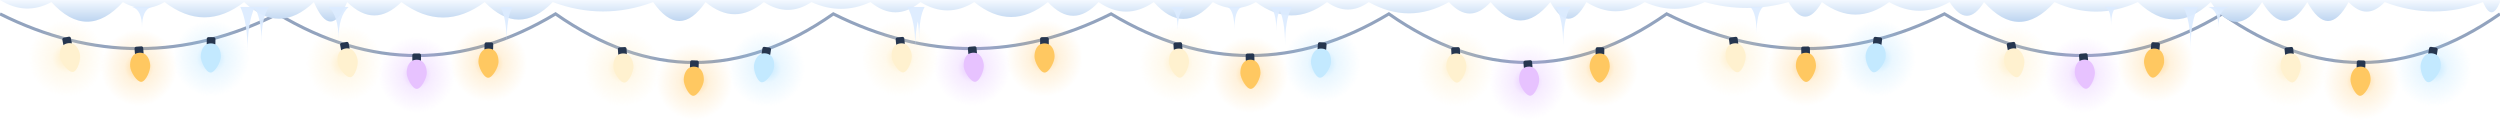
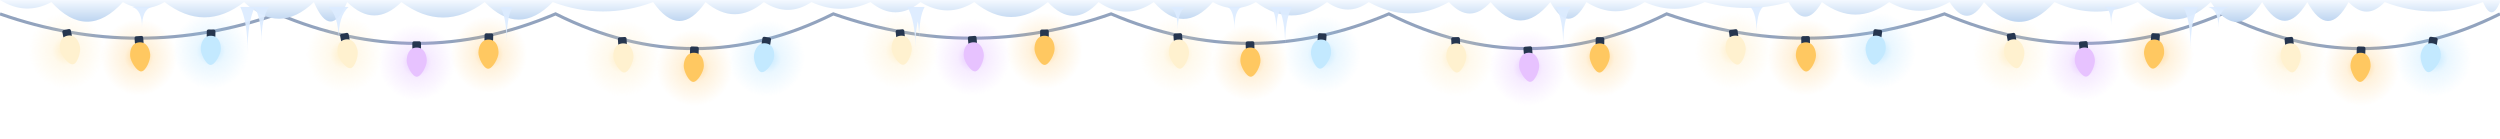
<svg xmlns="http://www.w3.org/2000/svg" width="720" height="40" viewBox="0 0 720 40">
  <defs>
    <radialGradient id="g0">
      <stop offset="0" stop-color="rgb(255,226,160)" stop-opacity=".62" />
      <stop offset=".38" stop-color="rgb(255,226,160)" stop-opacity=".2" />
      <stop offset="1" stop-color="rgb(255,226,160)" stop-opacity="0" />
    </radialGradient>
    <radialGradient id="g1">
      <stop offset="0" stop-color="rgb(255,190,84)" stop-opacity=".62" />
      <stop offset=".38" stop-color="rgb(255,190,84)" stop-opacity=".2" />
      <stop offset="1" stop-color="rgb(255,190,84)" stop-opacity="0" />
    </radialGradient>
    <radialGradient id="g2">
      <stop offset="0" stop-color="rgb(150,215,255)" stop-opacity=".62" />
      <stop offset=".38" stop-color="rgb(150,215,255)" stop-opacity=".2" />
      <stop offset="1" stop-color="rgb(150,215,255)" stop-opacity="0" />
    </radialGradient>
    <radialGradient id="g3">
      <stop offset="0" stop-color="rgb(255,226,160)" stop-opacity=".62" />
      <stop offset=".38" stop-color="rgb(255,226,160)" stop-opacity=".2" />
      <stop offset="1" stop-color="rgb(255,226,160)" stop-opacity="0" />
    </radialGradient>
    <radialGradient id="g4">
      <stop offset="0" stop-color="rgb(212,160,255)" stop-opacity=".62" />
      <stop offset=".38" stop-color="rgb(212,160,255)" stop-opacity=".2" />
      <stop offset="1" stop-color="rgb(212,160,255)" stop-opacity="0" />
    </radialGradient>
    <radialGradient id="g5">
      <stop offset="0" stop-color="rgb(255,190,84)" stop-opacity=".62" />
      <stop offset=".38" stop-color="rgb(255,190,84)" stop-opacity=".2" />
      <stop offset="1" stop-color="rgb(255,190,84)" stop-opacity="0" />
    </radialGradient>
    <linearGradient id="e" x1="0" y1="0" x2="0" y2="1">
      <stop offset="0" stop-color="#f4f9ff" />
      <stop offset="1" stop-color="#bcd4f0" />
    </linearGradient>
  </defs>
-   <path d="M0 4 Q40 24 80 4 Q120 28 160 4 Q200 32 240 4 Q280 24 320 4 Q360 28 400 4 Q440 32 480 4 Q520 24 560 4 Q600 28 640 4 Q680 32 720 4" fill="none" stroke="#6d84a8" stroke-opacity=".75" stroke-width=".9" />
-   <circle cx="19.2" cy="16.8" r="11" fill="url(#g0)" />
-   <circle cx="40" cy="19.5" r="11" fill="url(#g1)" />
-   <circle cx="60.8" cy="16.8" r="11" fill="url(#g2)" />
-   <circle cx="99.2" cy="18.3" r="11" fill="url(#g3)" />
-   <circle cx="120" cy="21.5" r="11" fill="url(#g4)" />
-   <circle cx="140.8" cy="18.3" r="11" fill="url(#g5)" />
-   <circle cx="179.2" cy="19.7" r="11" fill="url(#g0)" />
-   <circle cx="200" cy="23.5" r="11" fill="url(#g1)" />
-   <circle cx="220.8" cy="19.7" r="11" fill="url(#g2)" />
-   <circle cx="259.2" cy="16.8" r="11" fill="url(#g3)" />
-   <circle cx="280" cy="19.5" r="11" fill="url(#g4)" />
-   <circle cx="300.8" cy="16.8" r="11" fill="url(#g5)" />
-   <circle cx="339.2" cy="18.3" r="11" fill="url(#g0)" />
-   <circle cx="360" cy="21.5" r="11" fill="url(#g1)" />
-   <circle cx="380.8" cy="18.3" r="11" fill="url(#g2)" />
-   <circle cx="419.2" cy="19.7" r="11" fill="url(#g3)" />
-   <circle cx="440" cy="23.5" r="11" fill="url(#g4)" />
-   <circle cx="460.8" cy="19.7" r="11" fill="url(#g5)" />
-   <circle cx="499.2" cy="16.8" r="11" fill="url(#g0)" />
-   <circle cx="520" cy="19.5" r="11" fill="url(#g1)" />
-   <circle cx="540.8" cy="16.8" r="11" fill="url(#g2)" />
-   <circle cx="579.2" cy="18.3" r="11" fill="url(#g3)" />
-   <circle cx="600" cy="21.5" r="11" fill="url(#g4)" />
-   <circle cx="620.8" cy="18.3" r="11" fill="url(#g5)" />
-   <circle cx="659.2" cy="19.7" r="11" fill="url(#g0)" />
-   <circle cx="680" cy="23.5" r="11" fill="url(#g1)" />
-   <circle cx="700.8" cy="19.7" r="11" fill="url(#g2)" />
-   <g transform="translate(19.2 11.3) rotate(-11.3)">
+   <path d="M0 4 Q40 18 80 4 Q120 21 160 4 Q200 24 240 4 Q280 18 320 4 Q360 21 400 4 Q440 24 480 4 Q520 18 560 4 Q600 21 640 4 Q680 24 720 4" fill="none" stroke="#6d84a8" stroke-opacity=".75" stroke-width=".9" />
+   <circle cx="19.2" cy="14.6" r="11" fill="url(#g0)" />
+   <circle cx="40" cy="16.5" r="11" fill="url(#g1)" />
+   <circle cx="60.8" cy="14.6" r="11" fill="url(#g2)" />
+   <circle cx="99.2" cy="15.7" r="11" fill="url(#g3)" />
+   <circle cx="120" cy="18" r="11" fill="url(#g4)" />
+   <circle cx="140.8" cy="15.7" r="11" fill="url(#g5)" />
+   <circle cx="179.2" cy="16.8" r="11" fill="url(#g0)" />
+   <circle cx="200" cy="19.5" r="11" fill="url(#g1)" />
+   <circle cx="220.8" cy="16.8" r="11" fill="url(#g2)" />
+   <circle cx="259.2" cy="14.6" r="11" fill="url(#g3)" />
+   <circle cx="280" cy="16.5" r="11" fill="url(#g4)" />
+   <circle cx="300.8" cy="14.6" r="11" fill="url(#g5)" />
+   <circle cx="339.2" cy="15.7" r="11" fill="url(#g0)" />
+   <circle cx="360" cy="18" r="11" fill="url(#g1)" />
+   <circle cx="380.8" cy="15.7" r="11" fill="url(#g2)" />
+   <circle cx="419.2" cy="16.8" r="11" fill="url(#g3)" />
+   <circle cx="440" cy="19.5" r="11" fill="url(#g4)" />
+   <circle cx="460.8" cy="16.8" r="11" fill="url(#g5)" />
+   <circle cx="499.2" cy="14.6" r="11" fill="url(#g0)" />
+   <circle cx="520" cy="16.5" r="11" fill="url(#g1)" />
+   <circle cx="540.8" cy="14.6" r="11" fill="url(#g2)" />
+   <circle cx="579.2" cy="15.7" r="11" fill="url(#g3)" />
+   <circle cx="600" cy="18" r="11" fill="url(#g4)" />
+   <circle cx="620.8" cy="15.7" r="11" fill="url(#g5)" />
+   <circle cx="659.2" cy="16.8" r="11" fill="url(#g0)" />
+   <circle cx="680" cy="19.5" r="11" fill="url(#g1)" />
+   <circle cx="700.8" cy="16.8" r="11" fill="url(#g2)" />
+   <g transform="translate(19.2 9.1) rotate(-11.3)">
    <rect x="-1.25" y="-0.6" width="2.5" height="2.4" rx=".5" fill="#26364f" />
    <path d="M0 1.2c2.3 0 2.9 2.3 2.9 3.8S1.3 9.6 0 9.6-2.9 6.5-2.9 5-2.3 1.2 0 1.2Z" fill="#fff1cf" />
  </g>
-   <g transform="translate(40 14) rotate(-4.3)">
+   <g transform="translate(40 11) rotate(-4.3)">
    <rect x="-1.25" y="-0.6" width="2.5" height="2.4" rx=".5" fill="#26364f" />
    <path d="M0 1.2c2.3 0 2.9 2.3 2.9 3.8S1.3 9.6 0 9.6-2.9 6.5-2.9 5-2.3 1.2 0 1.2Z" fill="#ffc861" />
  </g>
-   <g transform="translate(60.8 11.3) rotate(1)">
+   <g transform="translate(60.8 9.1) rotate(1)">
    <rect x="-1.25" y="-0.6" width="2.5" height="2.4" rx=".5" fill="#26364f" />
    <path d="M0 1.2c2.3 0 2.9 2.3 2.9 3.8S1.3 9.6 0 9.6-2.9 6.5-2.9 5-2.3 1.2 0 1.2Z" fill="#c3e9ff" />
  </g>
-   <g transform="translate(99.2 12.8) rotate(-10.8)">
+   <g transform="translate(99.2 10.2) rotate(-10.8)">
    <rect x="-1.25" y="-0.6" width="2.5" height="2.4" rx=".5" fill="#26364f" />
    <path d="M0 1.2c2.3 0 2.9 2.3 2.9 3.8S1.3 9.6 0 9.6-2.9 6.5-2.9 5-2.3 1.2 0 1.2Z" fill="#fff1cf" />
  </g>
-   <g transform="translate(120 16) rotate(-0.2)">
+   <g transform="translate(120 12.5) rotate(-0.2)">
    <rect x="-1.25" y="-0.6" width="2.5" height="2.4" rx=".5" fill="#26364f" />
    <path d="M0 1.2c2.3 0 2.9 2.3 2.9 3.8S1.3 9.6 0 9.6-2.9 6.5-2.9 5-2.3 1.2 0 1.2Z" fill="#e7c2ff" />
  </g>
-   <g transform="translate(140.8 12.8) rotate(1.4)">
+   <g transform="translate(140.8 10.2) rotate(1.4)">
    <rect x="-1.25" y="-0.6" width="2.5" height="2.4" rx=".5" fill="#26364f" />
    <path d="M0 1.2c2.3 0 2.9 2.3 2.9 3.8S1.3 9.6 0 9.6-2.9 6.5-2.9 5-2.3 1.2 0 1.2Z" fill="#ffc861" />
  </g>
-   <g transform="translate(179.2 14.2) rotate(-3.9)">
+   <g transform="translate(179.2 11.3) rotate(-3.9)">
    <rect x="-1.25" y="-0.6" width="2.5" height="2.4" rx=".5" fill="#26364f" />
    <path d="M0 1.2c2.3 0 2.9 2.3 2.9 3.8S1.3 9.6 0 9.6-2.9 6.5-2.9 5-2.3 1.2 0 1.2Z" fill="#fff1cf" />
  </g>
-   <g transform="translate(200 18) rotate(2.2)">
+   <g transform="translate(200 14) rotate(2.2)">
    <rect x="-1.25" y="-0.6" width="2.5" height="2.4" rx=".5" fill="#26364f" />
    <path d="M0 1.2c2.3 0 2.9 2.3 2.9 3.8S1.3 9.6 0 9.6-2.9 6.5-2.9 5-2.3 1.2 0 1.2Z" fill="#ffc861" />
  </g>
-   <g transform="translate(220.8 14.2) rotate(8.9)">
+   <g transform="translate(220.8 11.3) rotate(8.9)">
    <rect x="-1.25" y="-0.6" width="2.5" height="2.4" rx=".5" fill="#26364f" />
    <path d="M0 1.2c2.3 0 2.9 2.3 2.9 3.8S1.3 9.6 0 9.6-2.9 6.5-2.9 5-2.3 1.2 0 1.2Z" fill="#c3e9ff" />
  </g>
-   <g transform="translate(259.2 11.3) rotate(-5.8)">
+   <g transform="translate(259.2 9.1) rotate(-5.8)">
    <rect x="-1.25" y="-0.6" width="2.5" height="2.4" rx=".5" fill="#26364f" />
    <path d="M0 1.2c2.3 0 2.9 2.3 2.9 3.8S1.3 9.6 0 9.6-2.9 6.5-2.9 5-2.3 1.2 0 1.2Z" fill="#fff1cf" />
  </g>
-   <g transform="translate(280 14) rotate(-5.2)">
+   <g transform="translate(280 11) rotate(-5.2)">
    <rect x="-1.25" y="-0.6" width="2.5" height="2.4" rx=".5" fill="#26364f" />
    <path d="M0 1.2c2.3 0 2.9 2.3 2.9 3.8S1.3 9.6 0 9.6-2.9 6.5-2.9 5-2.3 1.2 0 1.2Z" fill="#e7c2ff" />
  </g>
-   <g transform="translate(300.8 11.3) rotate(-0.3)">
+   <g transform="translate(300.8 9.1) rotate(-0.3)">
    <rect x="-1.25" y="-0.6" width="2.5" height="2.4" rx=".5" fill="#26364f" />
    <path d="M0 1.2c2.3 0 2.9 2.3 2.9 3.8S1.3 9.6 0 9.6-2.9 6.5-2.9 5-2.3 1.2 0 1.2Z" fill="#ffc861" />
  </g>
-   <g transform="translate(339.2 12.8) rotate(-3.9)">
+   <g transform="translate(339.2 10.2) rotate(-3.9)">
    <rect x="-1.25" y="-0.6" width="2.5" height="2.4" rx=".5" fill="#26364f" />
    <path d="M0 1.2c2.3 0 2.9 2.3 2.9 3.8S1.3 9.6 0 9.6-2.9 6.5-2.9 5-2.3 1.2 0 1.2Z" fill="#fff1cf" />
  </g>
-   <g transform="translate(360 16) rotate(-1.4)">
+   <g transform="translate(360 12.5) rotate(-1.4)">
    <rect x="-1.25" y="-0.6" width="2.5" height="2.4" rx=".5" fill="#26364f" />
    <path d="M0 1.2c2.3 0 2.9 2.3 2.9 3.8S1.3 9.6 0 9.6-2.9 6.5-2.9 5-2.3 1.2 0 1.2Z" fill="#ffc861" />
  </g>
-   <g transform="translate(380.8 12.8) rotate(4.1)">
+   <g transform="translate(380.8 10.2) rotate(4.1)">
    <rect x="-1.25" y="-0.6" width="2.5" height="2.4" rx=".5" fill="#26364f" />
    <path d="M0 1.2c2.3 0 2.9 2.3 2.9 3.8S1.3 9.6 0 9.6-2.9 6.5-2.9 5-2.3 1.2 0 1.2Z" fill="#c3e9ff" />
  </g>
-   <g transform="translate(419.2 14.2) rotate(-2.6)">
+   <g transform="translate(419.2 11.3) rotate(-2.6)">
    <rect x="-1.25" y="-0.6" width="2.5" height="2.4" rx=".5" fill="#26364f" />
    <path d="M0 1.2c2.3 0 2.9 2.3 2.9 3.8S1.3 9.6 0 9.6-2.9 6.5-2.9 5-2.3 1.2 0 1.2Z" fill="#fff1cf" />
  </g>
-   <g transform="translate(440 18) rotate(-4.6)">
+   <g transform="translate(440 14) rotate(-4.6)">
    <rect x="-1.25" y="-0.6" width="2.5" height="2.4" rx=".5" fill="#26364f" />
    <path d="M0 1.2c2.3 0 2.9 2.3 2.9 3.8S1.3 9.6 0 9.6-2.9 6.5-2.9 5-2.3 1.2 0 1.2Z" fill="#e7c2ff" />
  </g>
-   <g transform="translate(460.8 14.2) rotate(1)">
+   <g transform="translate(460.8 11.3) rotate(1)">
    <rect x="-1.25" y="-0.6" width="2.5" height="2.4" rx=".5" fill="#26364f" />
    <path d="M0 1.2c2.3 0 2.9 2.3 2.9 3.8S1.3 9.6 0 9.6-2.9 6.5-2.9 5-2.3 1.2 0 1.2Z" fill="#ffc861" />
  </g>
-   <g transform="translate(499.2 11.3) rotate(-7.8)">
+   <g transform="translate(499.2 9.1) rotate(-7.8)">
    <rect x="-1.25" y="-0.6" width="2.5" height="2.4" rx=".5" fill="#26364f" />
    <path d="M0 1.2c2.3 0 2.9 2.3 2.9 3.8S1.3 9.6 0 9.6-2.9 6.5-2.9 5-2.3 1.2 0 1.2Z" fill="#fff1cf" />
  </g>
-   <g transform="translate(520 14) rotate(-1.2)">
+   <g transform="translate(520 11) rotate(-1.2)">
    <rect x="-1.25" y="-0.6" width="2.5" height="2.4" rx=".5" fill="#26364f" />
    <path d="M0 1.2c2.3 0 2.9 2.3 2.9 3.8S1.3 9.6 0 9.6-2.9 6.5-2.9 5-2.3 1.2 0 1.2Z" fill="#ffc861" />
  </g>
-   <g transform="translate(540.8 11.3) rotate(7.2)">
+   <g transform="translate(540.8 9.1) rotate(7.2)">
    <rect x="-1.25" y="-0.6" width="2.5" height="2.4" rx=".5" fill="#26364f" />
    <path d="M0 1.2c2.3 0 2.9 2.3 2.9 3.8S1.3 9.6 0 9.6-2.9 6.5-2.9 5-2.3 1.2 0 1.2Z" fill="#c3e9ff" />
  </g>
-   <g transform="translate(579.2 12.8) rotate(-10.7)">
+   <g transform="translate(579.2 10.2) rotate(-10.7)">
    <rect x="-1.25" y="-0.6" width="2.5" height="2.4" rx=".5" fill="#26364f" />
    <path d="M0 1.2c2.3 0 2.9 2.3 2.9 3.8S1.3 9.6 0 9.6-2.9 6.5-2.9 5-2.3 1.2 0 1.2Z" fill="#fff1cf" />
  </g>
-   <g transform="translate(600 16) rotate(-5)">
+   <g transform="translate(600 12.5) rotate(-5)">
    <rect x="-1.25" y="-0.6" width="2.5" height="2.4" rx=".5" fill="#26364f" />
    <path d="M0 1.2c2.3 0 2.9 2.3 2.9 3.8S1.3 9.6 0 9.6-2.9 6.5-2.9 5-2.3 1.2 0 1.2Z" fill="#e7c2ff" />
  </g>
-   <g transform="translate(620.8 12.8) rotate(5)">
+   <g transform="translate(620.8 10.2) rotate(5)">
    <rect x="-1.25" y="-0.6" width="2.5" height="2.4" rx=".5" fill="#26364f" />
    <path d="M0 1.2c2.3 0 2.9 2.3 2.9 3.8S1.3 9.6 0 9.6-2.9 6.5-2.9 5-2.3 1.2 0 1.2Z" fill="#ffc861" />
  </g>
-   <g transform="translate(659.2 14.2) rotate(-6.2)">
+   <g transform="translate(659.2 11.3) rotate(-6.2)">
    <rect x="-1.25" y="-0.6" width="2.5" height="2.4" rx=".5" fill="#26364f" />
    <path d="M0 1.2c2.3 0 2.9 2.3 2.9 3.8S1.3 9.6 0 9.6-2.9 6.5-2.9 5-2.3 1.2 0 1.2Z" fill="#fff1cf" />
  </g>
-   <g transform="translate(680 18) rotate(1.9)">
+   <g transform="translate(680 14) rotate(1.9)">
    <rect x="-1.25" y="-0.6" width="2.5" height="2.4" rx=".5" fill="#26364f" />
    <path d="M0 1.2c2.3 0 2.9 2.3 2.9 3.8S1.3 9.6 0 9.6-2.9 6.5-2.9 5-2.3 1.2 0 1.2Z" fill="#ffc861" />
  </g>
-   <g transform="translate(700.8 14.2) rotate(9.1)">
+   <g transform="translate(700.8 11.3) rotate(9.1)">
    <rect x="-1.25" y="-0.6" width="2.5" height="2.4" rx=".5" fill="#26364f" />
    <path d="M0 1.2c2.3 0 2.9 2.3 2.9 3.8S1.3 9.6 0 9.6-2.9 6.5-2.9 5-2.3 1.2 0 1.2Z" fill="#c3e9ff" />
  </g>
  <path d="M0 0 Q7.4 4.6 14.8 0.6 Q25.1 11.9 35.4 0.6 Q41.4 4.1 47.4 0.6 Q58.9 9.4 70.3 0.6 Q80.4 10.2 90.4 0.6 Q95.2 11.8 100 0.6 Q107.8 8.3 115.6 0.6 Q127.6 9.5 139.6 0.6 Q149.4 10.7 159.2 0.6 Q173.7 6 188.1 0.6 Q195.7 11.5 203.2 0.6 Q211.6 7.6 220 0.6 Q226.9 5.1 233.7 0.6 Q242.2 4.5 250.7 0.6 Q257.9 6.5 265.1 0.6 Q272.9 5.4 280.6 0.6 Q291.2 9.2 301.8 0.6 Q309.1 8.5 316.4 0.6 Q324.3 6.1 332.3 0.6 Q340.8 10.3 349.3 0.6 Q355.5 4.1 361.7 0.6 Q372 8.3 382.2 0.6 Q388.2 4.9 394.2 0.6 Q405.8 7.1 417.3 0.6 Q423.3 7.2 429.3 0.6 Q437.9 11.2 446.5 0.6 Q451.7 10.2 456.9 0.6 Q465.3 5.9 473.7 0.6 Q482.3 4.5 491 0.6 Q503.1 4 515.1 0.6 Q519.9 9 524.7 0.6 Q534.4 7.8 544.1 0.6 Q552.8 5.6 561.5 0.6 Q566.5 8.5 571.4 0.6 Q581.5 12 591.7 0.6 Q603.7 6.1 615.7 0.6 Q626.2 10.6 636.7 0.6 Q644.1 12 651.5 0.6 Q658 11.4 664.5 0.6 Q670.5 11.5 676.4 0.6 Q681.6 6.1 686.8 0.6 Q700.9 6 715.1 0.6 Q717.6 6.5 720 0.6 L720 0 Z" fill="url(#e)" />
  <path d="M368.1 2 Q370.1 5.5 370.1 13 Q370.1 5.5 372.1 2 Z M94.6 2 Q97.5 4.6 97.5 11.3 Q97.5 4.6 100.4 2 Z M636 2 Q638.9 2.9 638.9 7.9 Q638.9 2.9 641.9 2 Z M337 2 Q339.2 3.3 339.2 8.7 Q339.2 3.3 341.4 2 Z M606.2 2 Q608 2.7 608 7.4 Q608 2.7 609.8 2 Z M261.3 2 Q263.6 5.8 263.6 13.6 Q263.6 5.8 266 2 Z M365.8 2 Q367.6 3.5 367.6 9 Q367.6 3.5 369.3 2 Z M38.1 2 Q40.9 2.9 40.9 7.9 Q40.9 2.9 43.6 2 Z M353.6 2 Q355.5 3.2 355.5 8.5 Q355.5 3.2 357.5 2 Z M504.1 2 Q505.9 3.8 505.9 9.7 Q505.9 3.8 507.7 2 Z M448.1 2 Q450.2 5.6 450.2 13.1 Q450.2 5.6 452.3 2 Z M263.1 2 Q264.7 4.8 264.7 11.7 Q264.7 4.8 266.3 2 Z M73.2 2 Q75.3 5.1 75.3 12.2 Q75.3 5.1 77.5 2 Z M69.2 2 Q71.3 6.4 71.3 14.7 Q71.3 6.4 73.4 2 Z M144.1 2 Q145.9 5.1 145.9 12.3 Q145.9 5.1 147.6 2 Z M628.8 2 Q630.9 6 630.9 14.1 Q630.9 6 633.1 2 Z" fill="#dcecff" fill-opacity=".92" />
</svg>
